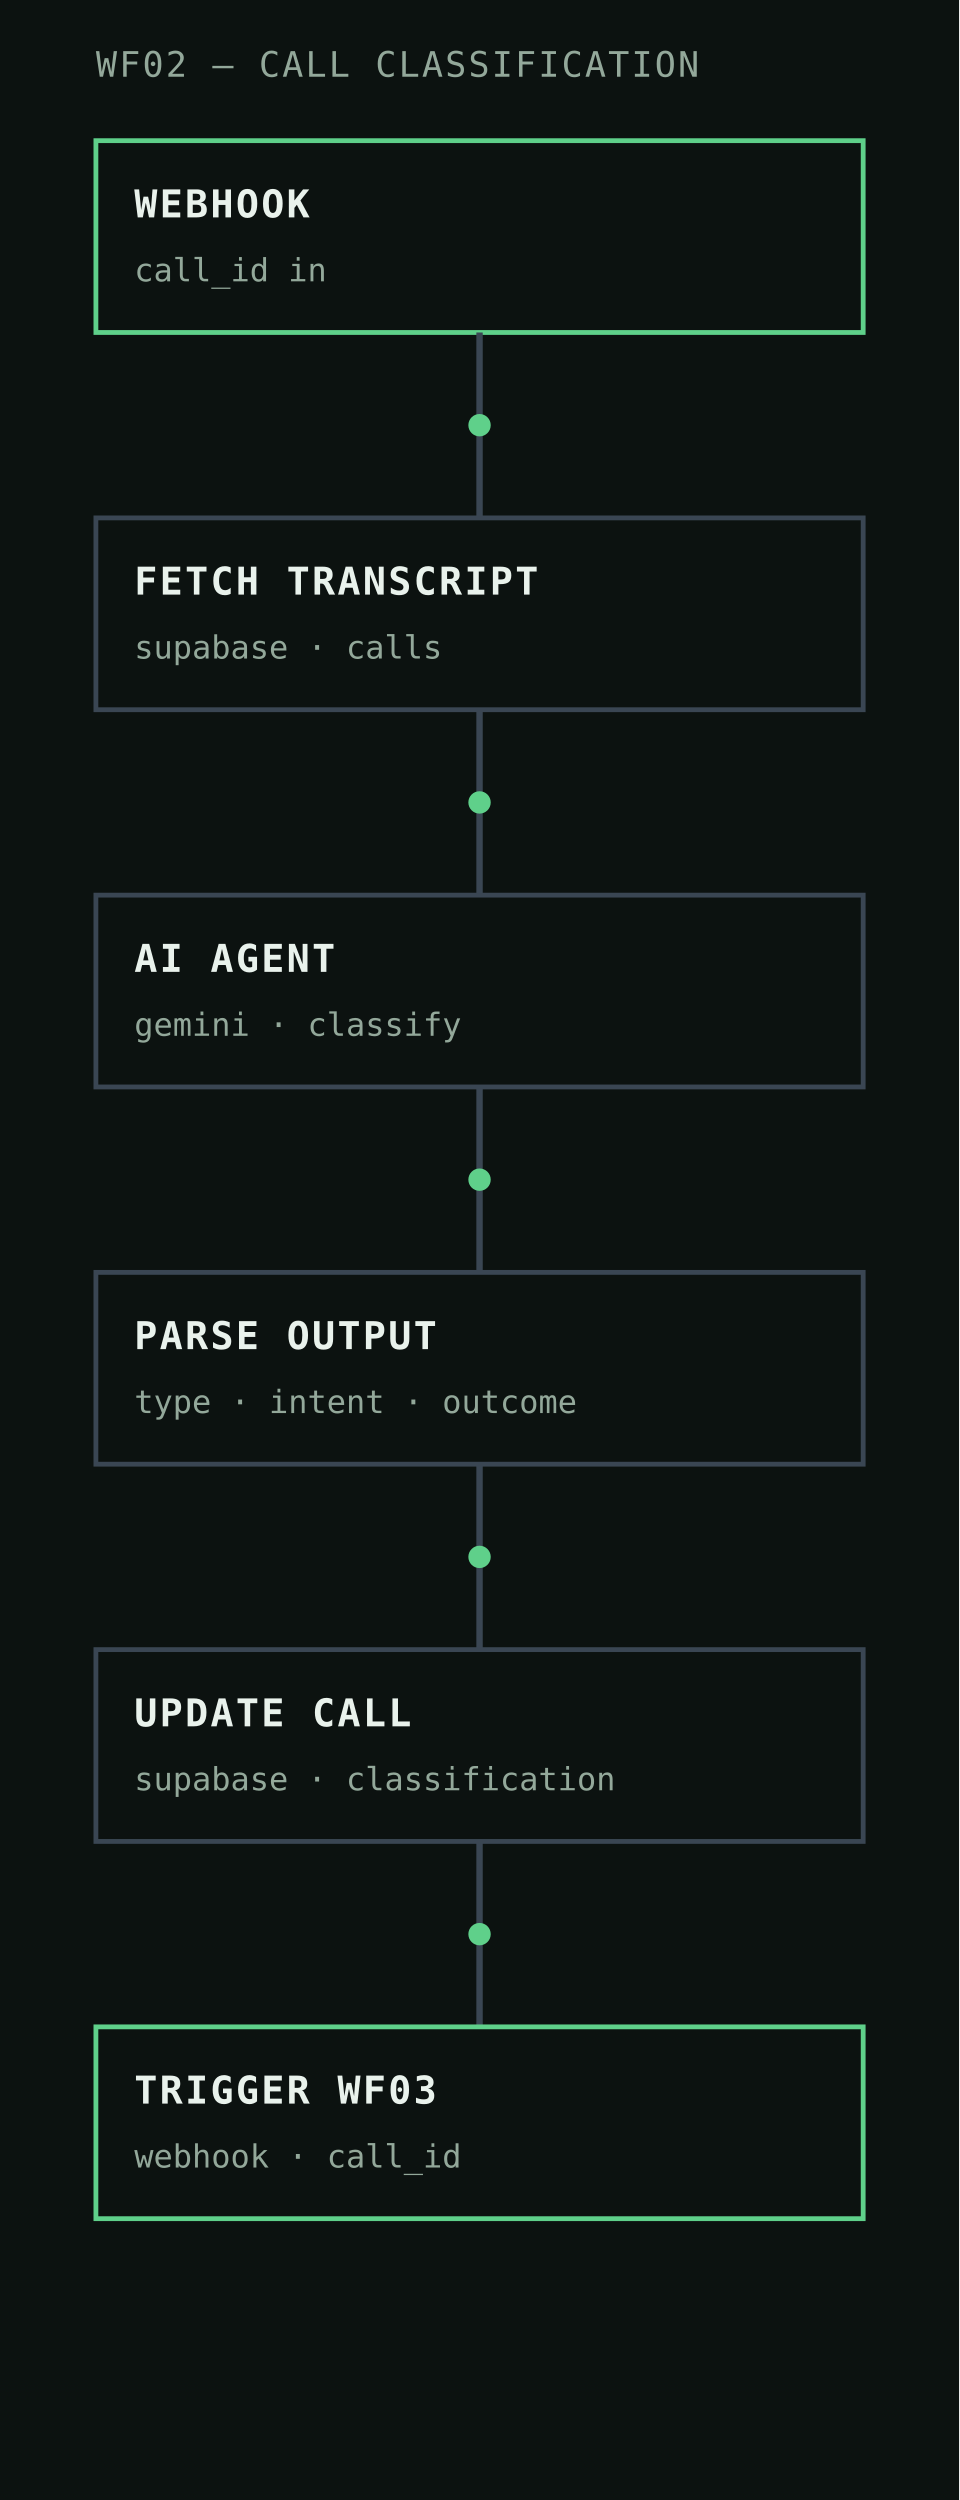
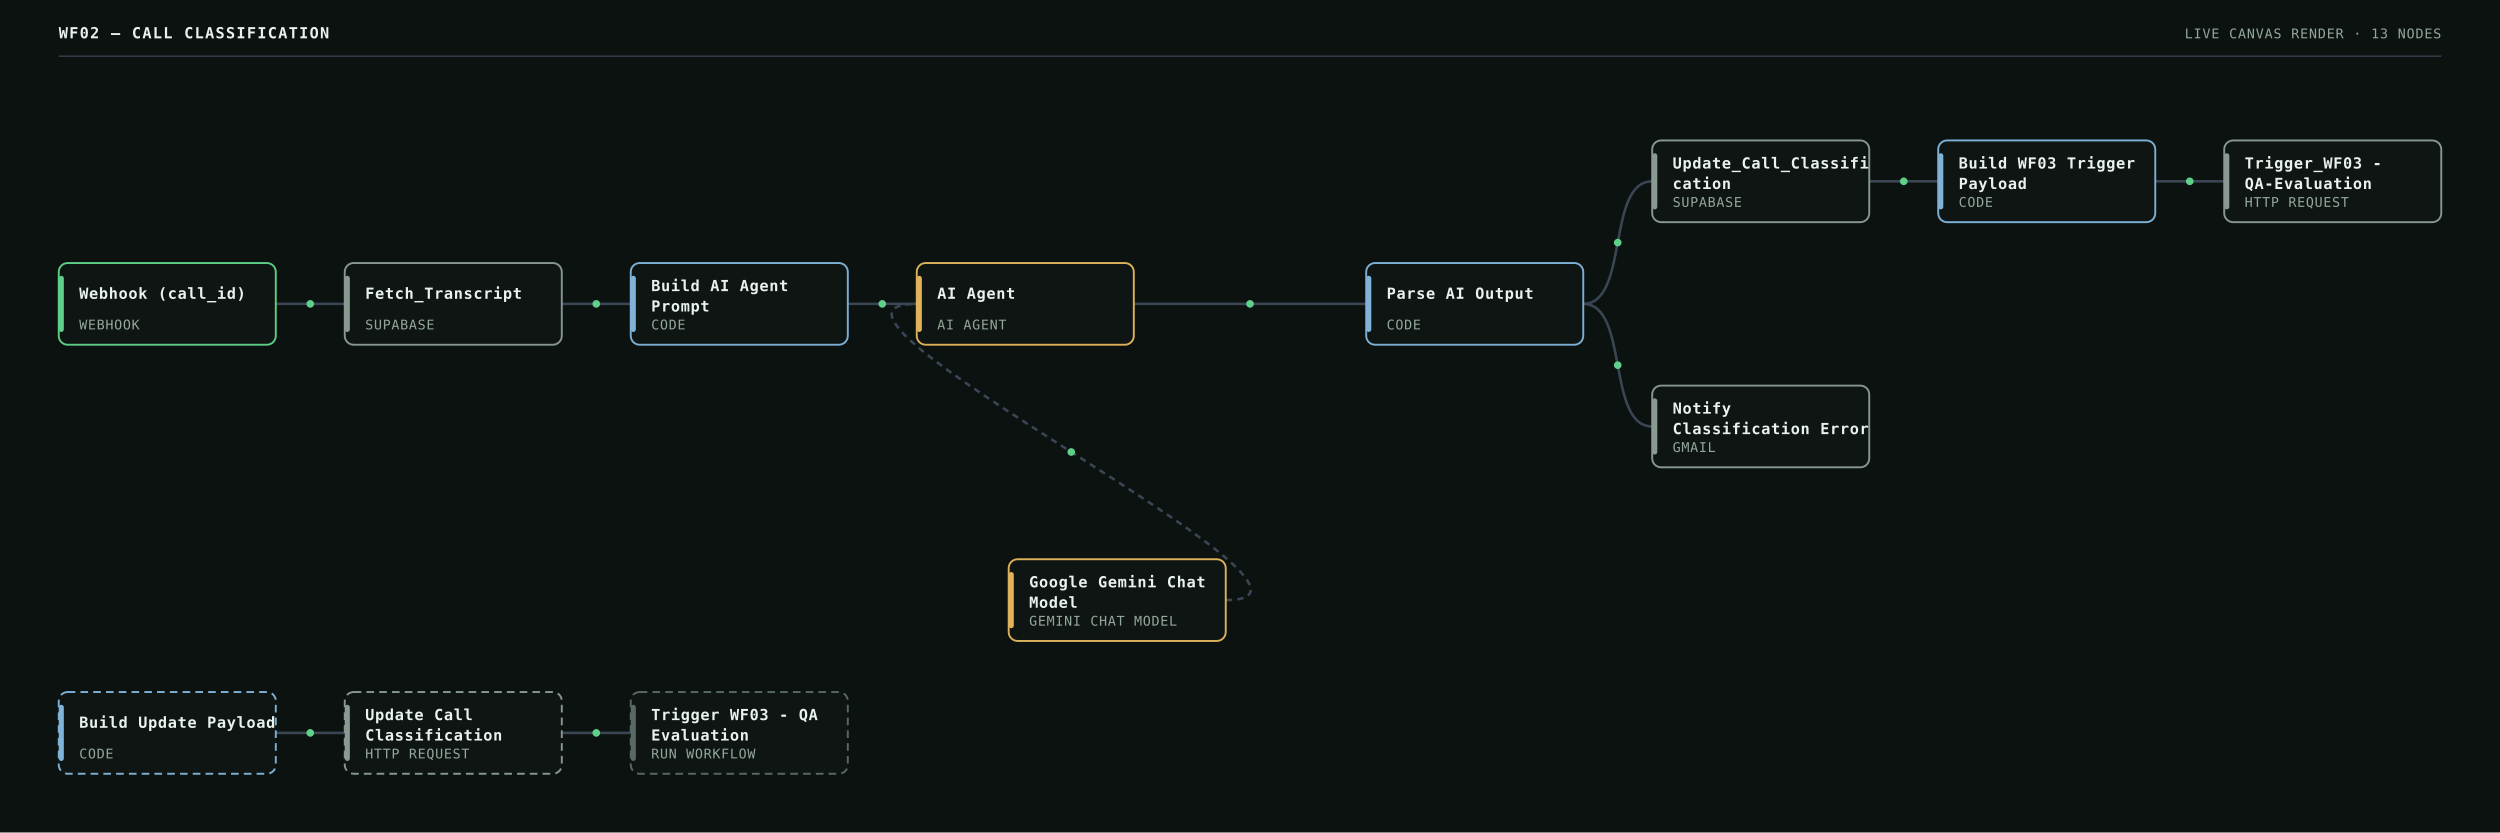
- <svg xmlns="http://www.w3.org/2000/svg" viewBox="0 0 300 782" role="img" aria-label="WF02 — Call Classification">
-   <rect width="300" height="782" fill="#0c1210" />
-   <style>
- text{font-family:ui-monospace,'SF Mono',Menlo,Consolas,monospace}
- .nl{font-size:12px;font-weight:700;fill:#e9f2ec;letter-spacing:.06em}
- .nd{font-size:10px;fill:#93a89a}
- .cap{font-size:11px;fill:#93a89a;letter-spacing:.06em}
- </style>
-   <text x="30" y="24" class="cap">WF02 — CALL CLASSIFICATION</text>
-   <rect x="30" y="44" width="240" height="60" fill="none" stroke="#5fd08a" stroke-width="1.5" />
-   <text x="42" y="68" class="nl">WEBHOOK</text>
-   <text x="42" y="88" class="nd">call_id in</text>
-   <line x1="150" y1="104" x2="150" y2="162" stroke="#3a4653" stroke-width="2" />
-   <circle cx="150" cy="133" r="3.5" fill="#5fd08a" />
-   <rect x="30" y="162" width="240" height="60" fill="none" stroke="#3a4653" stroke-width="1.5" />
-   <text x="42" y="186" class="nl">FETCH TRANSCRIPT</text>
-   <text x="42" y="206" class="nd">supabase · calls</text>
-   <line x1="150" y1="222" x2="150" y2="280" stroke="#3a4653" stroke-width="2" />
-   <circle cx="150" cy="251" r="3.5" fill="#5fd08a" />
-   <rect x="30" y="280" width="240" height="60" fill="none" stroke="#3a4653" stroke-width="1.5" />
-   <text x="42" y="304" class="nl">AI AGENT</text>
-   <text x="42" y="324" class="nd">gemini · classify</text>
-   <line x1="150" y1="340" x2="150" y2="398" stroke="#3a4653" stroke-width="2" />
-   <circle cx="150" cy="369" r="3.5" fill="#5fd08a" />
-   <rect x="30" y="398" width="240" height="60" fill="none" stroke="#3a4653" stroke-width="1.5" />
-   <text x="42" y="422" class="nl">PARSE OUTPUT</text>
-   <text x="42" y="442" class="nd">type · intent · outcome</text>
-   <line x1="150" y1="458" x2="150" y2="516" stroke="#3a4653" stroke-width="2" />
-   <circle cx="150" cy="487" r="3.5" fill="#5fd08a" />
-   <rect x="30" y="516" width="240" height="60" fill="none" stroke="#3a4653" stroke-width="1.5" />
-   <text x="42" y="540" class="nl">UPDATE CALL</text>
-   <text x="42" y="560" class="nd">supabase · classification</text>
-   <line x1="150" y1="576" x2="150" y2="634" stroke="#3a4653" stroke-width="2" />
-   <circle cx="150" cy="605" r="3.5" fill="#5fd08a" />
-   <rect x="30" y="634" width="240" height="60" fill="none" stroke="#5fd08a" stroke-width="1.5" />
-   <text x="42" y="658" class="nl">TRIGGER WF03</text>
-   <text x="42" y="678" class="nd">webhook · call_id</text>
+ <svg xmlns="http://www.w3.org/2000/svg" viewBox="0 0 1958 652" width="100%" role="img" aria-label="WF02 — Call Classification — live n8n canvas render">
+   <rect width="1958" height="652" fill="#0c1210" />
+   <style>text{font-family:ui-monospace,'SF Mono',Menlo,Consolas,monospace}.t{font-size:12px;font-weight:700;fill:#e9f2ec;letter-spacing:.04em}.ty{font-size:10.5px;fill:#93a89a;letter-spacing:.05em}.cap{font-size:12px;font-weight:700;fill:#e9f2ec;letter-spacing:.08em}.sub{font-size:10.5px;fill:#93a89a;letter-spacing:.06em}</style>
+   <text x="46" y="30" class="cap">WF02 — CALL CLASSIFICATION</text>
+   <text x="1912" y="30" text-anchor="end" class="sub">LIVE CANVAS RENDER · 13 NODES</text>
+   <line x1="46" y1="44" x2="1912" y2="44" stroke="#3a4653" stroke-width="1" />
+   <path d="M216,238.0 C252.0,238.0 234.0,238.0 270,238.0" fill="none" stroke="#3a4653" stroke-width="2" />
+   <circle cx="243.0" cy="238.0" r="3" fill="#5fd08a" />
+   <path d="M1240,238.0 C1276.0,238.0 1258.0,334.0 1294,334.0" fill="none" stroke="#3a4653" stroke-width="2" />
+   <circle cx="1267.0" cy="286.0" r="3" fill="#5fd08a" />
+   <path d="M1240,238.0 C1276.0,238.0 1258.0,142.0 1294,142.0" fill="none" stroke="#3a4653" stroke-width="2" />
+   <circle cx="1267.0" cy="190.0" r="3" fill="#5fd08a" />
+   <path d="M888,238.0 C979.0,238.0 979.0,238.0 1070,238.0" fill="none" stroke="#3a4653" stroke-width="2" />
+   <circle cx="979.0" cy="238.0" r="3" fill="#5fd08a" />
+   <path d="M960,470.0 C1081.0,470.0 597.0,238.0 718,238.0" fill="none" stroke="#3a4653" stroke-width="2" stroke-dasharray="5 4" />
+   <circle cx="839.0" cy="354.0" r="3" fill="#5fd08a" />
+   <path d="M440,238.0 C476.0,238.0 458.0,238.0 494,238.0" fill="none" stroke="#3a4653" stroke-width="2" />
+   <circle cx="467.0" cy="238.0" r="3" fill="#5fd08a" />
+   <path d="M216,574.0 C252.0,574.0 234.0,574.0 270,574.0" fill="none" stroke="#3a4653" stroke-width="2" />
+   <circle cx="243.0" cy="574.0" r="3" fill="#5fd08a" />
+   <path d="M440,574.0 C476.0,574.0 458.0,574.0 494,574.0" fill="none" stroke="#3a4653" stroke-width="2" />
+   <circle cx="467.0" cy="574.0" r="3" fill="#5fd08a" />
+   <path d="M1464,142.0 C1500.0,142.0 1482.0,142.0 1518,142.0" fill="none" stroke="#3a4653" stroke-width="2" />
+   <circle cx="1491.0" cy="142.0" r="3" fill="#5fd08a" />
+   <path d="M664,238.0 C700.0,238.0 682.0,238.0 718,238.0" fill="none" stroke="#3a4653" stroke-width="2" />
+   <circle cx="691.0" cy="238.0" r="3" fill="#5fd08a" />
+   <path d="M1688,142.0 C1724.0,142.0 1706.0,142.0 1742,142.0" fill="none" stroke="#3a4653" stroke-width="2" />
+   <circle cx="1715.0" cy="142.0" r="3" fill="#5fd08a" />
+   <rect x="46" y="206" width="170" height="64" rx="7" fill="#0f1513" stroke="#5fd08a" stroke-width="1.5" opacity="0.98" />
+   <rect x="46" y="216" width="4" height="44" rx="2" fill="#5fd08a" />
+   <text x="62" y="234" class="t">Webhook (call_id)</text>
+   <text x="62" y="258" class="ty">WEBHOOK</text>
+   <rect x="1070" y="206" width="170" height="64" rx="7" fill="#0f1513" stroke="#7fb3d8" stroke-width="1.5" opacity="0.98" />
+   <rect x="1070" y="216" width="4" height="44" rx="2" fill="#7fb3d8" />
+   <text x="1086" y="234" class="t">Parse AI Output</text>
+   <text x="1086" y="258" class="ty">CODE</text>
+   <rect x="1294" y="302" width="170" height="64" rx="7" fill="#0f1513" stroke="#8a9a93" stroke-width="1.5" opacity="0.98" />
+   <rect x="1294" y="312" width="4" height="44" rx="2" fill="#8a9a93" />
+   <text x="1310" y="324" class="t">Notify</text>
+   <text x="1310" y="340" class="t">Classification Error</text>
+   <text x="1310" y="354" class="ty">GMAIL</text>
+   <rect x="718" y="206" width="170" height="64" rx="7" fill="#0f1513" stroke="#e0b45c" stroke-width="1.5" opacity="0.98" />
+   <rect x="718" y="216" width="4" height="44" rx="2" fill="#e0b45c" />
+   <text x="734" y="234" class="t">AI Agent</text>
+   <text x="734" y="258" class="ty">AI AGENT</text>
+   <rect x="790" y="438" width="170" height="64" rx="7" fill="#0f1513" stroke="#e0b45c" stroke-width="1.5" opacity="0.98" />
+   <rect x="790" y="448" width="4" height="44" rx="2" fill="#e0b45c" />
+   <text x="806" y="460" class="t">Google Gemini Chat</text>
+   <text x="806" y="476" class="t">Model</text>
+   <text x="806" y="490" class="ty">GEMINI CHAT MODEL</text>
+   <rect x="494" y="542" width="170" height="64" rx="7" fill="#0f1513" stroke="#5a6a62" stroke-width="1.5" opacity="0.98" stroke-dasharray="6 4" />
+   <rect x="494" y="552" width="4" height="44" rx="2" fill="#5a6a62" />
+   <text x="510" y="564" class="t">Trigger WF03 - QA</text>
+   <text x="510" y="580" class="t">Evaluation</text>
+   <text x="510" y="594" class="ty">RUN WORKFLOW</text>
+   <rect x="270" y="206" width="170" height="64" rx="7" fill="#0f1513" stroke="#8a9a93" stroke-width="1.5" opacity="0.98" />
+   <rect x="270" y="216" width="4" height="44" rx="2" fill="#8a9a93" />
+   <text x="286" y="234" class="t">Fetch_Transcript</text>
+   <text x="286" y="258" class="ty">SUPABASE</text>
+   <rect x="46" y="542" width="170" height="64" rx="7" fill="#0f1513" stroke="#7fb3d8" stroke-width="1.5" opacity="0.98" stroke-dasharray="6 4" />
+   <rect x="46" y="552" width="4" height="44" rx="2" fill="#7fb3d8" />
+   <text x="62" y="570" class="t">Build Update Payload</text>
+   <text x="62" y="594" class="ty">CODE</text>
+   <rect x="270" y="542" width="170" height="64" rx="7" fill="#0f1513" stroke="#8a9a93" stroke-width="1.5" opacity="0.98" stroke-dasharray="6 4" />
+   <rect x="270" y="552" width="4" height="44" rx="2" fill="#8a9a93" />
+   <text x="286" y="564" class="t">Update Call</text>
+   <text x="286" y="580" class="t">Classification</text>
+   <text x="286" y="594" class="ty">HTTP REQUEST</text>
+   <rect x="1294" y="110" width="170" height="64" rx="7" fill="#0f1513" stroke="#8a9a93" stroke-width="1.5" opacity="0.98" />
+   <rect x="1294" y="120" width="4" height="44" rx="2" fill="#8a9a93" />
+   <text x="1310" y="132" class="t">Update_Call_Classifi</text>
+   <text x="1310" y="148" class="t">cation</text>
+   <text x="1310" y="162" class="ty">SUPABASE</text>
+   <rect x="1742" y="110" width="170" height="64" rx="7" fill="#0f1513" stroke="#8a9a93" stroke-width="1.5" opacity="0.98" />
+   <rect x="1742" y="120" width="4" height="44" rx="2" fill="#8a9a93" />
+   <text x="1758" y="132" class="t">Trigger_WF03 -</text>
+   <text x="1758" y="148" class="t">QA-Evaluation</text>
+   <text x="1758" y="162" class="ty">HTTP REQUEST</text>
+   <rect x="494" y="206" width="170" height="64" rx="7" fill="#0f1513" stroke="#7fb3d8" stroke-width="1.5" opacity="0.98" />
+   <rect x="494" y="216" width="4" height="44" rx="2" fill="#7fb3d8" />
+   <text x="510" y="228" class="t">Build AI Agent</text>
+   <text x="510" y="244" class="t">Prompt</text>
+   <text x="510" y="258" class="ty">CODE</text>
+   <rect x="1518" y="110" width="170" height="64" rx="7" fill="#0f1513" stroke="#7fb3d8" stroke-width="1.5" opacity="0.98" />
+   <rect x="1518" y="120" width="4" height="44" rx="2" fill="#7fb3d8" />
+   <text x="1534" y="132" class="t">Build WF03 Trigger</text>
+   <text x="1534" y="148" class="t">Payload</text>
+   <text x="1534" y="162" class="ty">CODE</text>
</svg>
